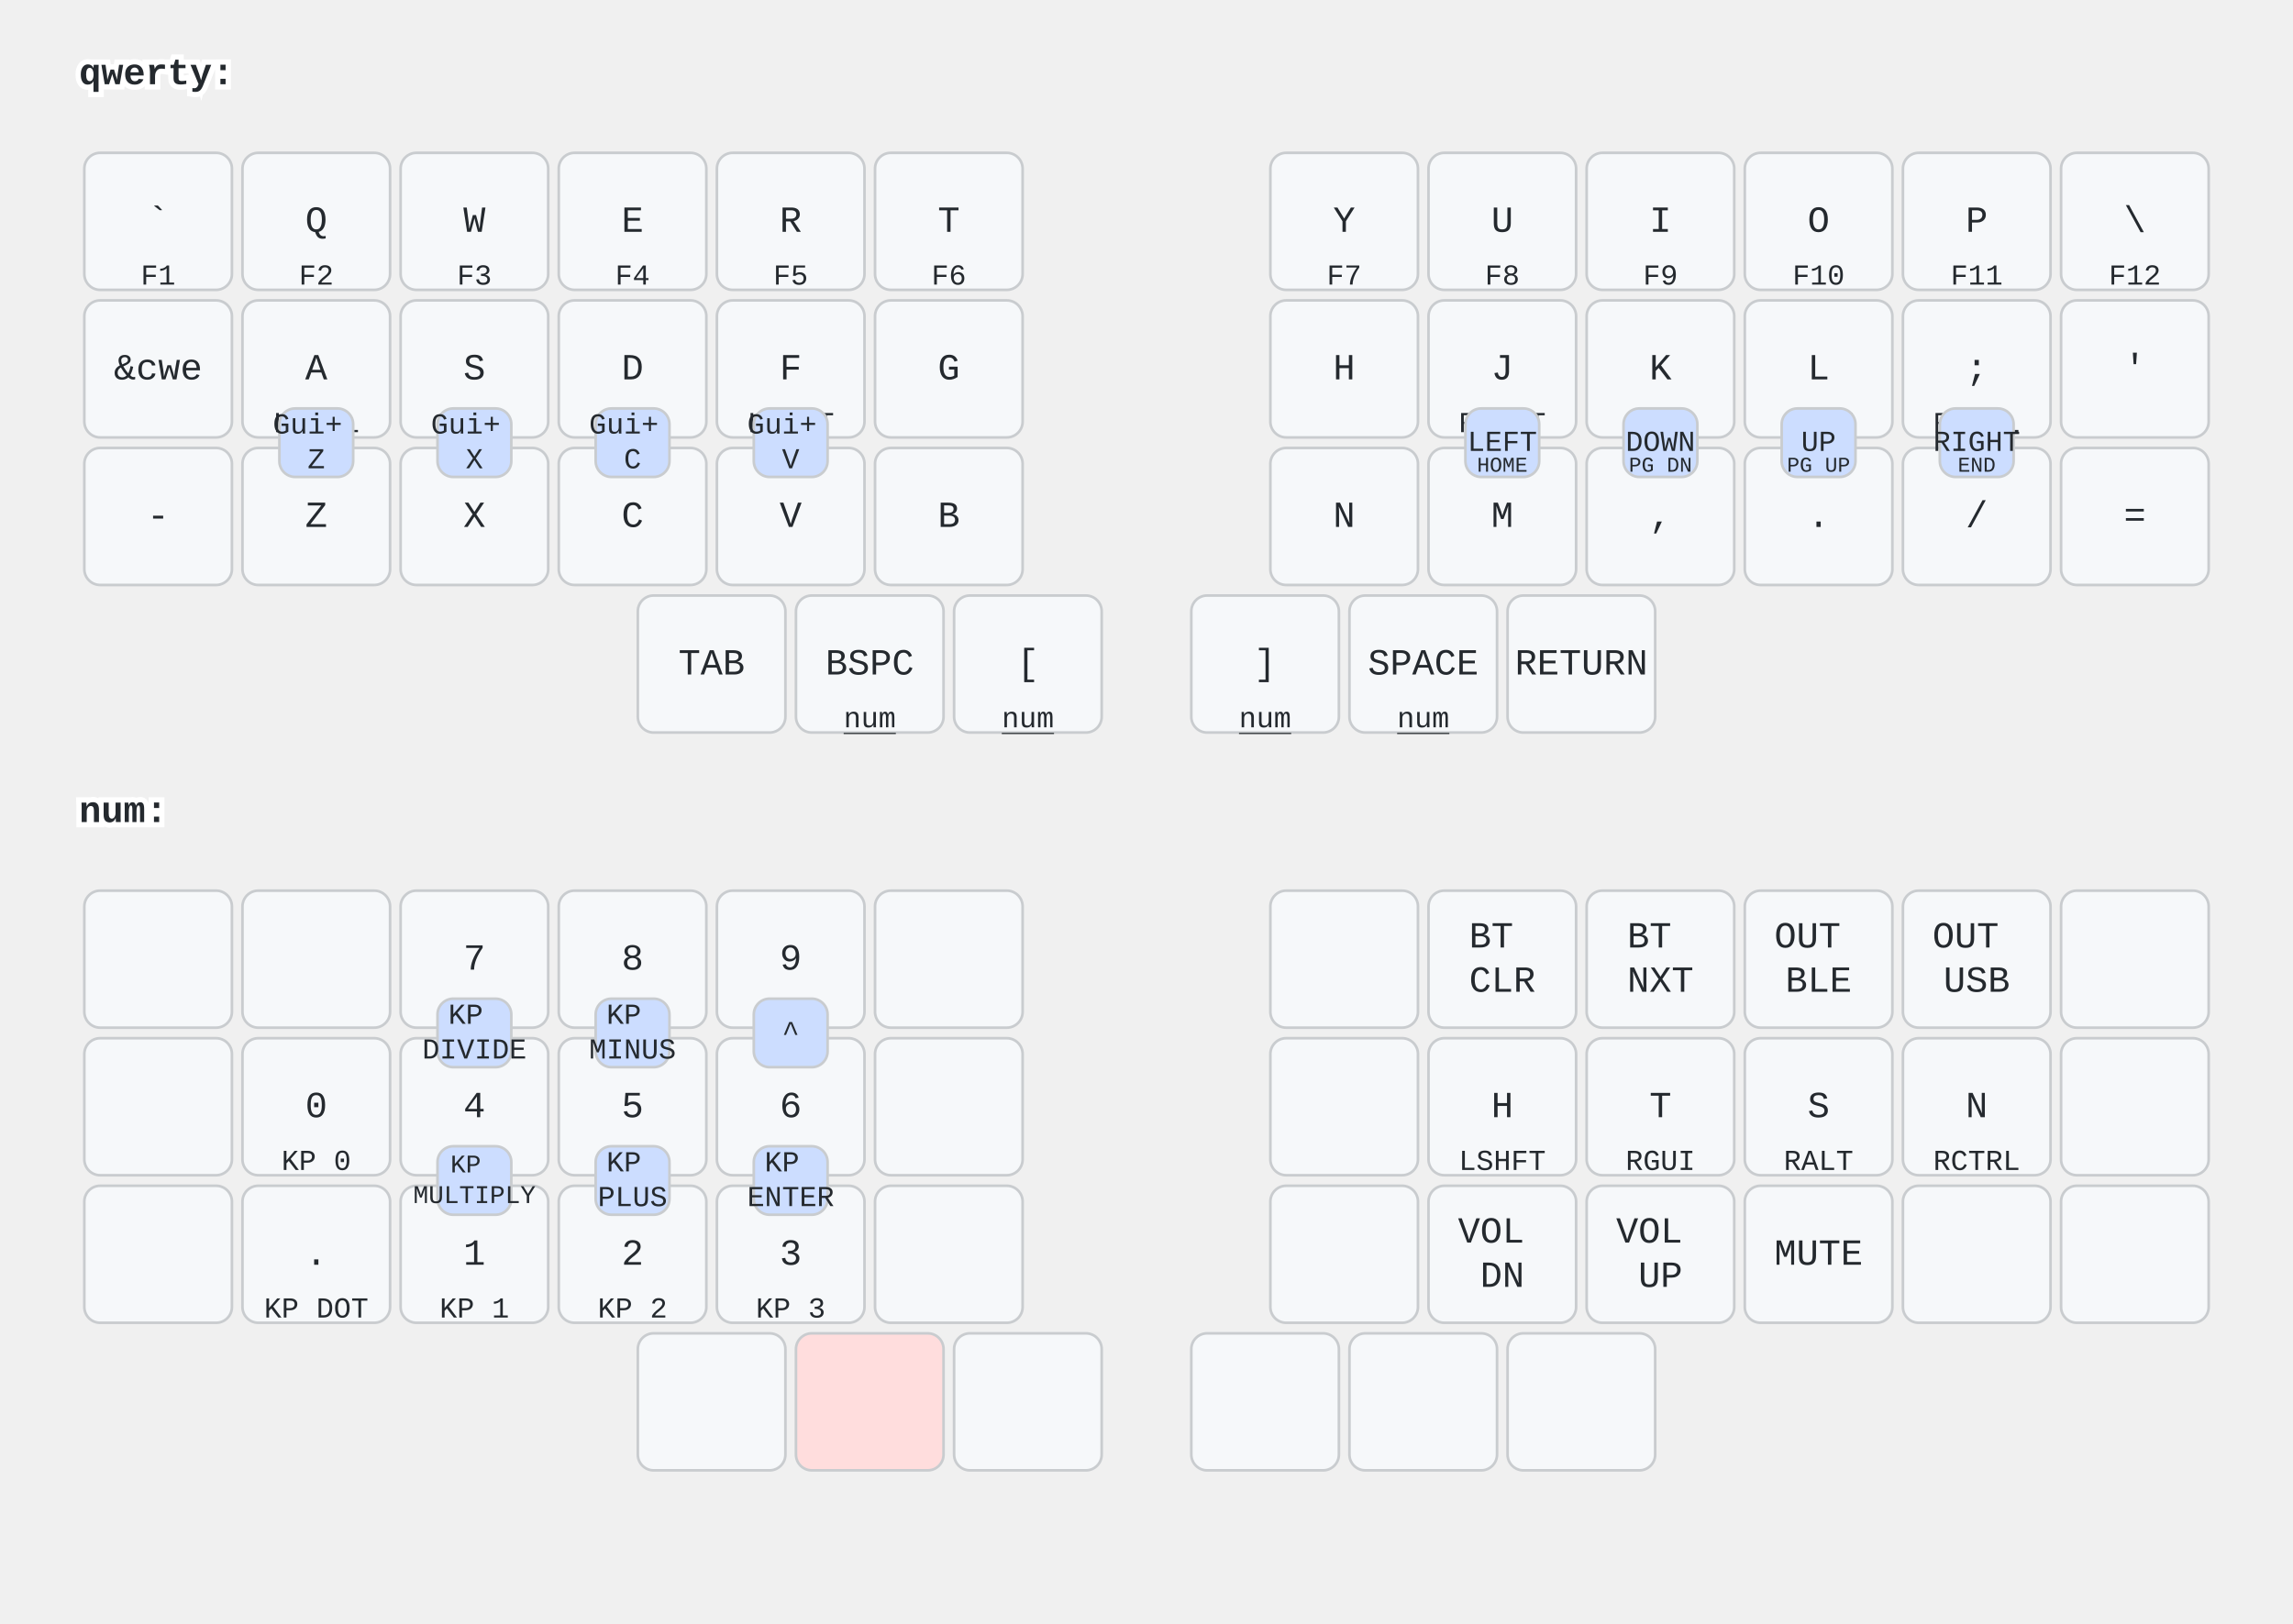
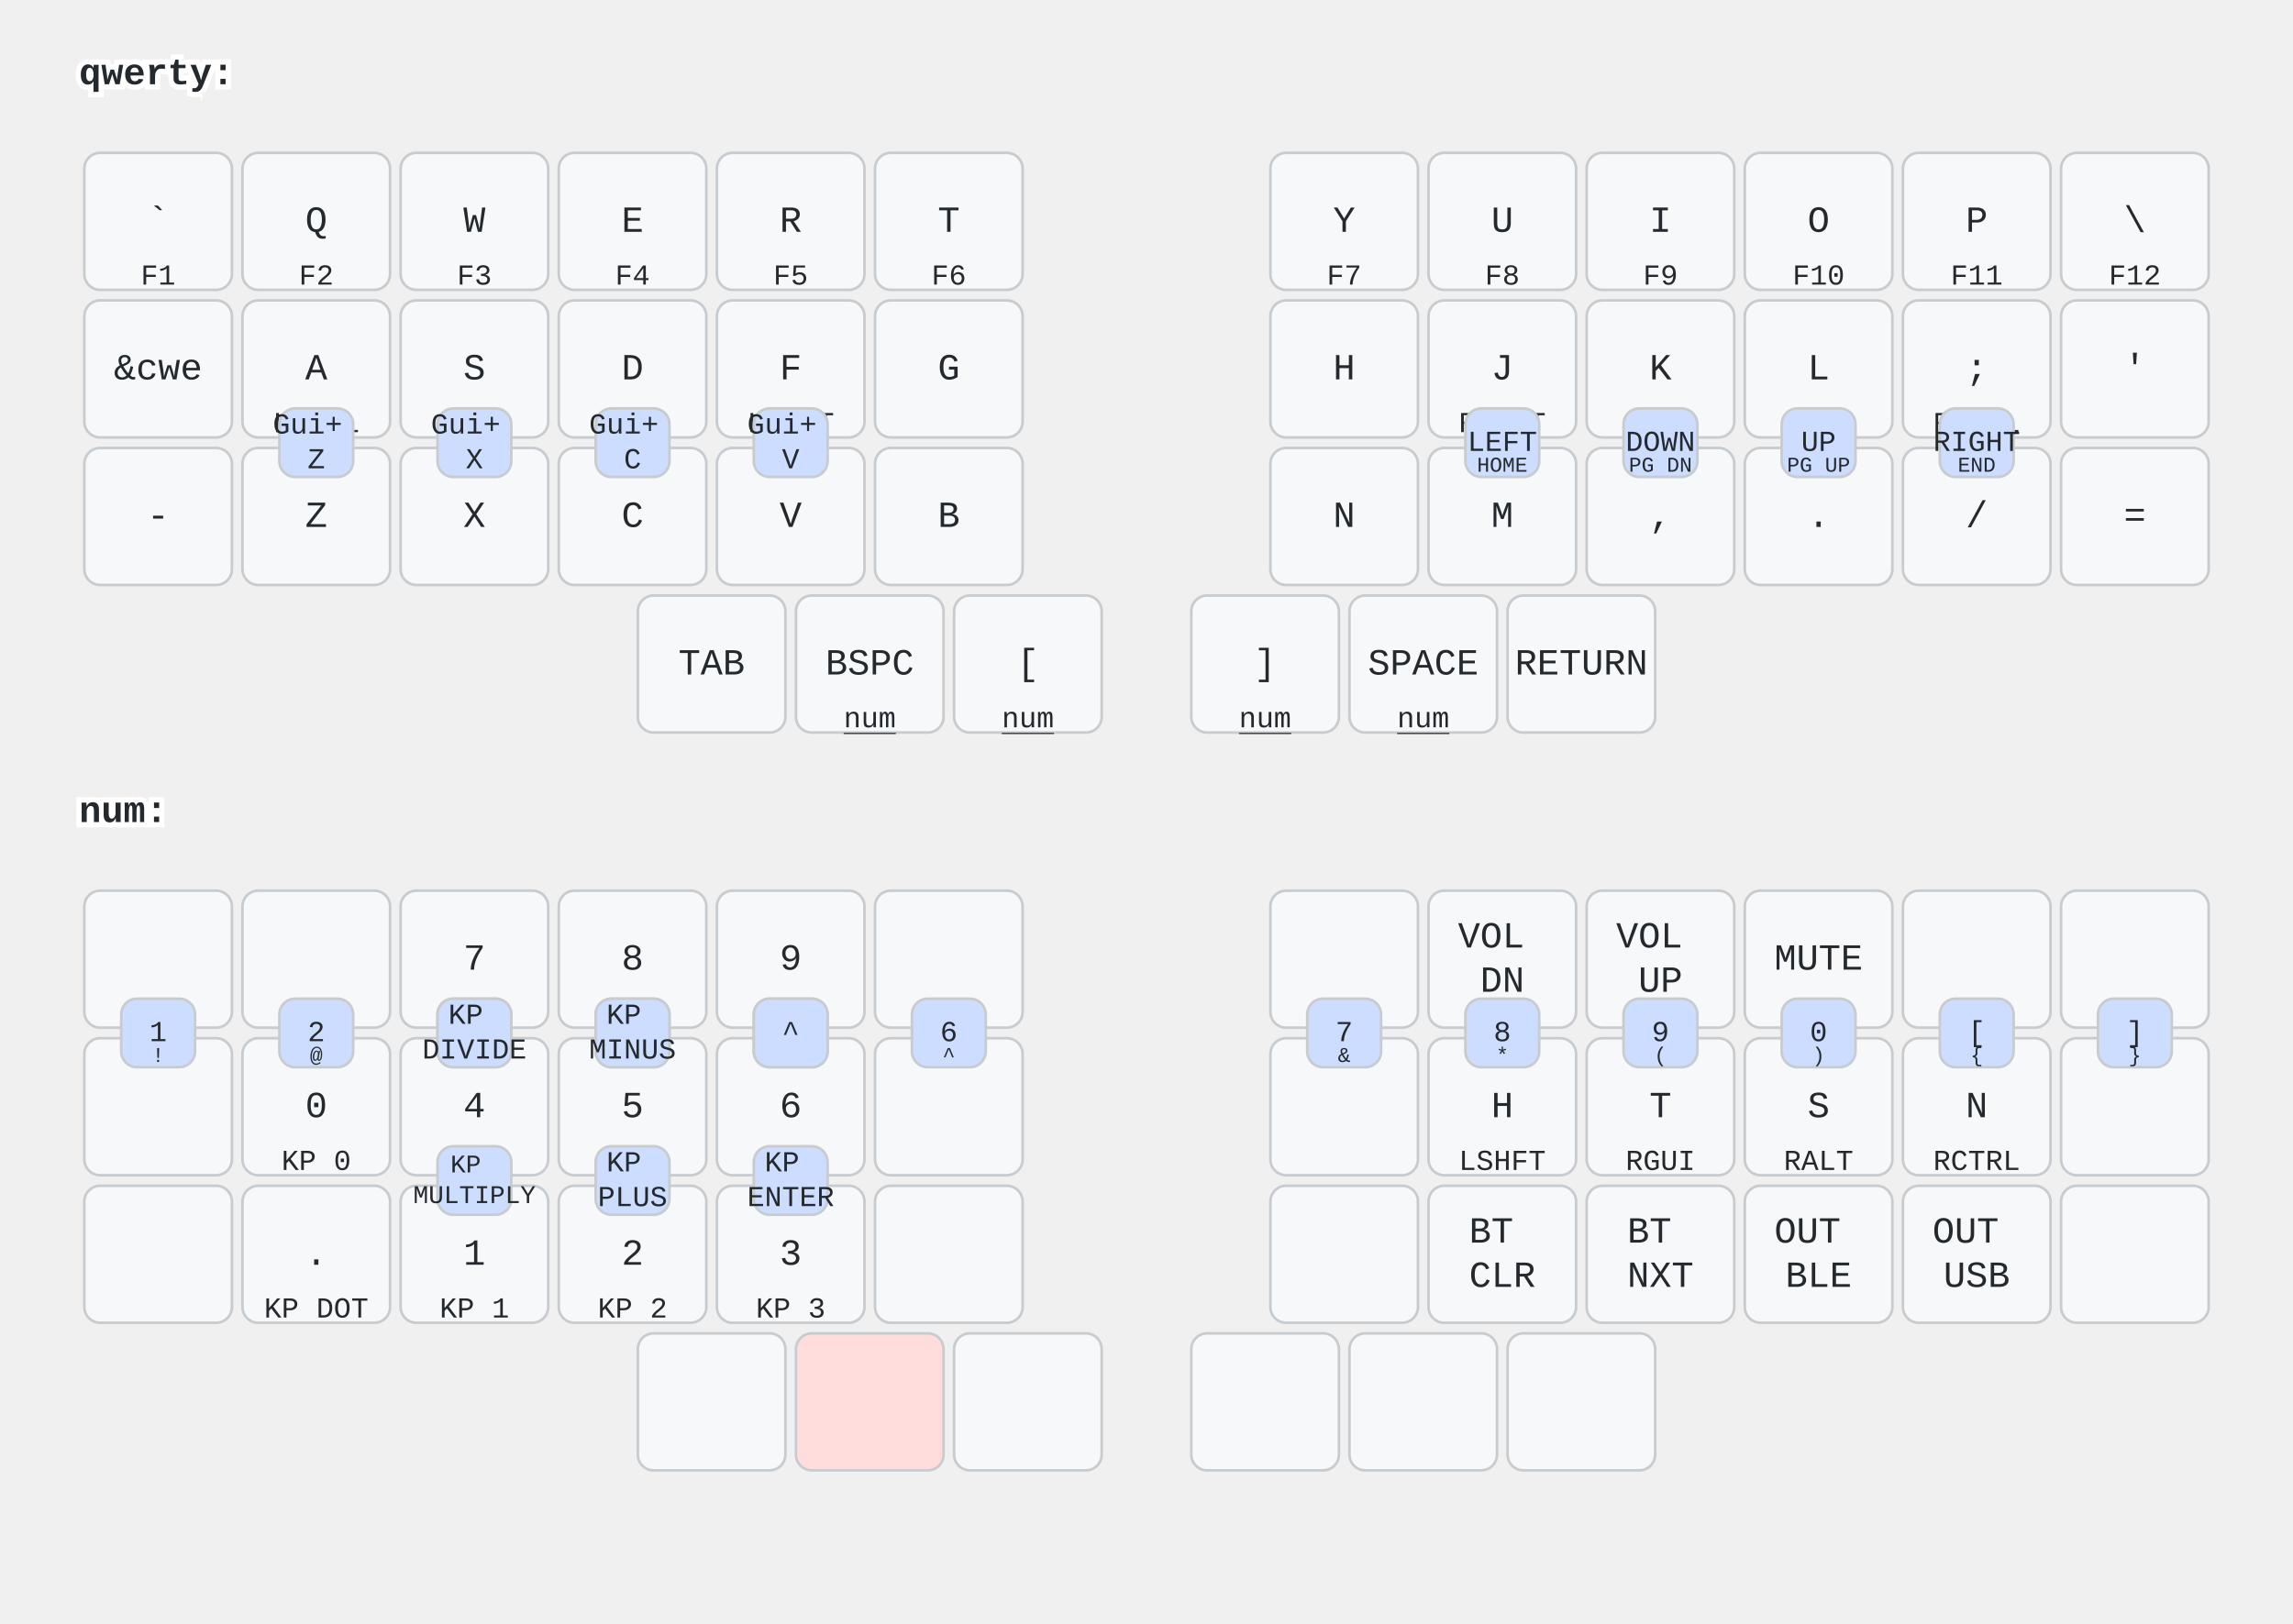
<svg xmlns="http://www.w3.org/2000/svg" width="870" height="616" viewBox="0 0 870 616" class="keymap">
  <style>/* inherit to force styles through use tags */
svg path {
    fill: inherit;
}

/* font and background color specifications */
svg.keymap {
    font-family: SFMono-Regular,Consolas,Liberation Mono,Menlo,monospace;
    font-size: 14px;
    font-kerning: normal;
    text-rendering: optimizeLegibility;
    fill: #24292e;
}

/* default key styling */
rect.key {
    fill: #f6f8fa;
}

rect.key, rect.combo {
    stroke: #c9cccf;
    stroke-width: 1;
}

/* default key side styling, only used is draw_key_sides is set */
rect.side {
    filter: brightness(90%);
}

/* color accent for combo boxes */
rect.combo, rect.combo-separate {
    fill: #cdf;
}

/* color accent for held keys */
rect.held, rect.combo.held {
    fill: #fdd;
}

/* color accent for ghost (optional) keys */
rect.ghost, rect.combo.ghost {
    stroke-dasharray: 4, 4;
    stroke-width: 2;
}

text {
    text-anchor: middle;
    dominant-baseline: middle;
}

/* styling for layer labels */
text.label {
    font-weight: bold;
    text-anchor: start;
    stroke: white;
    stroke-width: 4;
    paint-order: stroke;
}

/* styling for optional footer */
text.footer {
    text-anchor: end;
    dominant-baseline: auto;
    stroke: white;
    stroke-width: 4;
    paint-order: stroke;
}

/* styling for combo tap, and key hold/shifted label text */
text.combo, text.hold, text.shifted {
    font-size: 11px;
}

text.hold {
    text-anchor: middle;
    dominant-baseline: auto;
}

text.shifted {
    text-anchor: middle;
    dominant-baseline: hanging;
}

text.layer-activator {
    text-decoration: underline;
}

/* styling for hold/shifted label text in combo box */
text.combo.hold, text.combo.shifted {
    font-size: 8px;
}

/* lighter symbol for transparent keys */
text.trans {
    fill: #7b7e81;
}

/* styling for combo dendrons */
path.combo {
    stroke-width: 1;
    stroke: gray;
    fill: none;
}

/* Start Tabler Icons Cleanup */
/* cannot use height/width with glyphs */
.icon-tabler &gt; path {
    fill: inherit;
    stroke: inherit;
    stroke-width: 2;
}
/* hide tabler's default box */
.icon-tabler &gt; path[stroke="none"][fill="none"] {
    visibility: hidden;
}
/* End Tabler Icons Cleanup */
</style>
  <g transform="translate(30, 0)" class="layer-qwerty">
    <text x="0" y="28" class="label" id="qwerty">qwerty:</text>
    <g transform="translate(0, 56)">
      <g transform="translate(30, 28)" class="key keypos-0">
        <rect rx="6" ry="6" x="-28" y="-26" width="56" height="52" class="key" />
        <text x="0" y="0" class="key tap">`</text>
        <text x="0" y="24" class="key hold">F1</text>
      </g>
      <g transform="translate(90, 28)" class="key keypos-1">
        <rect rx="6" ry="6" x="-28" y="-26" width="56" height="52" class="key" />
        <text x="0" y="0" class="key tap">Q</text>
        <text x="0" y="24" class="key hold">F2</text>
      </g>
      <g transform="translate(150, 28)" class="key keypos-2">
        <rect rx="6" ry="6" x="-28" y="-26" width="56" height="52" class="key" />
        <text x="0" y="0" class="key tap">W</text>
        <text x="0" y="24" class="key hold">F3</text>
      </g>
      <g transform="translate(210, 28)" class="key keypos-3">
        <rect rx="6" ry="6" x="-28" y="-26" width="56" height="52" class="key" />
        <text x="0" y="0" class="key tap">E</text>
        <text x="0" y="24" class="key hold">F4</text>
      </g>
      <g transform="translate(270, 28)" class="key keypos-4">
        <rect rx="6" ry="6" x="-28" y="-26" width="56" height="52" class="key" />
        <text x="0" y="0" class="key tap">R</text>
        <text x="0" y="24" class="key hold">F5</text>
      </g>
      <g transform="translate(330, 28)" class="key keypos-5">
        <rect rx="6" ry="6" x="-28" y="-26" width="56" height="52" class="key" />
        <text x="0" y="0" class="key tap">T</text>
        <text x="0" y="24" class="key hold">F6</text>
      </g>
      <g transform="translate(480, 28)" class="key keypos-6">
        <rect rx="6" ry="6" x="-28" y="-26" width="56" height="52" class="key" />
        <text x="0" y="0" class="key tap">Y</text>
        <text x="0" y="24" class="key hold">F7</text>
      </g>
      <g transform="translate(540, 28)" class="key keypos-7">
        <rect rx="6" ry="6" x="-28" y="-26" width="56" height="52" class="key" />
        <text x="0" y="0" class="key tap">U</text>
        <text x="0" y="24" class="key hold">F8</text>
      </g>
      <g transform="translate(600, 28)" class="key keypos-8">
        <rect rx="6" ry="6" x="-28" y="-26" width="56" height="52" class="key" />
        <text x="0" y="0" class="key tap">I</text>
        <text x="0" y="24" class="key hold">F9</text>
      </g>
      <g transform="translate(660, 28)" class="key keypos-9">
        <rect rx="6" ry="6" x="-28" y="-26" width="56" height="52" class="key" />
        <text x="0" y="0" class="key tap">O</text>
        <text x="0" y="24" class="key hold">F10</text>
      </g>
      <g transform="translate(720, 28)" class="key keypos-10">
        <rect rx="6" ry="6" x="-28" y="-26" width="56" height="52" class="key" />
        <text x="0" y="0" class="key tap">P</text>
        <text x="0" y="24" class="key hold">F11</text>
      </g>
      <g transform="translate(780, 28)" class="key keypos-11">
        <rect rx="6" ry="6" x="-28" y="-26" width="56" height="52" class="key" />
        <text x="0" y="0" class="key tap">\</text>
        <text x="0" y="24" class="key hold">F12</text>
      </g>
      <g transform="translate(30, 84)" class="key keypos-12">
        <rect rx="6" ry="6" x="-28" y="-26" width="56" height="52" class="key" />
        <text x="0" y="0" class="key tap">&amp;cwe</text>
      </g>
      <g transform="translate(90, 84)" class="key keypos-13">
        <rect rx="6" ry="6" x="-28" y="-26" width="56" height="52" class="key" />
        <text x="0" y="0" class="key tap">A</text>
        <text x="0" y="24" class="key hold">LCTRL</text>
      </g>
      <g transform="translate(150, 84)" class="key keypos-14">
        <rect rx="6" ry="6" x="-28" y="-26" width="56" height="52" class="key" />
        <text x="0" y="0" class="key tap">S</text>
        <text x="0" y="24" class="key hold">LALT</text>
      </g>
      <g transform="translate(210, 84)" class="key keypos-15">
        <rect rx="6" ry="6" x="-28" y="-26" width="56" height="52" class="key" />
        <text x="0" y="0" class="key tap">D</text>
        <text x="0" y="24" class="key hold">LGUI</text>
      </g>
      <g transform="translate(270, 84)" class="key keypos-16">
        <rect rx="6" ry="6" x="-28" y="-26" width="56" height="52" class="key" />
        <text x="0" y="0" class="key tap">F</text>
        <text x="0" y="24" class="key hold">LSHFT</text>
      </g>
      <g transform="translate(330, 84)" class="key keypos-17">
        <rect rx="6" ry="6" x="-28" y="-26" width="56" height="52" class="key" />
        <text x="0" y="0" class="key tap">G</text>
      </g>
      <g transform="translate(480, 84)" class="key keypos-18">
        <rect rx="6" ry="6" x="-28" y="-26" width="56" height="52" class="key" />
        <text x="0" y="0" class="key tap">H</text>
      </g>
      <g transform="translate(540, 84)" class="key keypos-19">
        <rect rx="6" ry="6" x="-28" y="-26" width="56" height="52" class="key" />
        <text x="0" y="0" class="key tap">J</text>
        <text x="0" y="24" class="key hold">RSHFT</text>
      </g>
      <g transform="translate(600, 84)" class="key keypos-20">
        <rect rx="6" ry="6" x="-28" y="-26" width="56" height="52" class="key" />
        <text x="0" y="0" class="key tap">K</text>
        <text x="0" y="24" class="key hold">RGUI</text>
      </g>
      <g transform="translate(660, 84)" class="key keypos-21">
        <rect rx="6" ry="6" x="-28" y="-26" width="56" height="52" class="key" />
        <text x="0" y="0" class="key tap">L</text>
        <text x="0" y="24" class="key hold">RALT</text>
      </g>
      <g transform="translate(720, 84)" class="key keypos-22">
        <rect rx="6" ry="6" x="-28" y="-26" width="56" height="52" class="key" />
        <text x="0" y="0" class="key tap">;</text>
        <text x="0" y="24" class="key hold">RCTRL</text>
      </g>
      <g transform="translate(780, 84)" class="key keypos-23">
        <rect rx="6" ry="6" x="-28" y="-26" width="56" height="52" class="key" />
        <text x="0" y="0" class="key tap">'</text>
      </g>
      <g transform="translate(30, 140)" class="key keypos-24">
        <rect rx="6" ry="6" x="-28" y="-26" width="56" height="52" class="key" />
        <text x="0" y="0" class="key tap">-</text>
      </g>
      <g transform="translate(90, 140)" class="key keypos-25">
        <rect rx="6" ry="6" x="-28" y="-26" width="56" height="52" class="key" />
        <text x="0" y="0" class="key tap">Z</text>
      </g>
      <g transform="translate(150, 140)" class="key keypos-26">
        <rect rx="6" ry="6" x="-28" y="-26" width="56" height="52" class="key" />
        <text x="0" y="0" class="key tap">X</text>
      </g>
      <g transform="translate(210, 140)" class="key keypos-27">
        <rect rx="6" ry="6" x="-28" y="-26" width="56" height="52" class="key" />
        <text x="0" y="0" class="key tap">C</text>
      </g>
      <g transform="translate(270, 140)" class="key keypos-28">
        <rect rx="6" ry="6" x="-28" y="-26" width="56" height="52" class="key" />
        <text x="0" y="0" class="key tap">V</text>
      </g>
      <g transform="translate(330, 140)" class="key keypos-29">
        <rect rx="6" ry="6" x="-28" y="-26" width="56" height="52" class="key" />
        <text x="0" y="0" class="key tap">B</text>
      </g>
      <g transform="translate(480, 140)" class="key keypos-30">
        <rect rx="6" ry="6" x="-28" y="-26" width="56" height="52" class="key" />
        <text x="0" y="0" class="key tap">N</text>
      </g>
      <g transform="translate(540, 140)" class="key keypos-31">
        <rect rx="6" ry="6" x="-28" y="-26" width="56" height="52" class="key" />
        <text x="0" y="0" class="key tap">M</text>
      </g>
      <g transform="translate(600, 140)" class="key keypos-32">
        <rect rx="6" ry="6" x="-28" y="-26" width="56" height="52" class="key" />
        <text x="0" y="0" class="key tap">,</text>
      </g>
      <g transform="translate(660, 140)" class="key keypos-33">
        <rect rx="6" ry="6" x="-28" y="-26" width="56" height="52" class="key" />
        <text x="0" y="0" class="key tap">.</text>
      </g>
      <g transform="translate(720, 140)" class="key keypos-34">
        <rect rx="6" ry="6" x="-28" y="-26" width="56" height="52" class="key" />
        <text x="0" y="0" class="key tap">/</text>
      </g>
      <g transform="translate(780, 140)" class="key keypos-35">
        <rect rx="6" ry="6" x="-28" y="-26" width="56" height="52" class="key" />
        <text x="0" y="0" class="key tap">=</text>
      </g>
      <g transform="translate(240, 196)" class="key keypos-36">
        <rect rx="6" ry="6" x="-28" y="-26" width="56" height="52" class="key" />
        <text x="0" y="0" class="key tap">TAB</text>
      </g>
      <g transform="translate(300, 196)" class="key keypos-37">
        <rect rx="6" ry="6" x="-28" y="-26" width="56" height="52" class="key" />
        <text x="0" y="0" class="key tap">BSPC</text>
        <a href="#num">
          <text x="0" y="24" class="key hold layer-activator">num</text>
        </a>
      </g>
      <g transform="translate(360, 196)" class="key keypos-38">
        <rect rx="6" ry="6" x="-28" y="-26" width="56" height="52" class="key" />
        <text x="0" y="0" class="key tap">[</text>
        <a href="#num">
          <text x="0" y="24" class="key hold layer-activator">num</text>
        </a>
      </g>
      <g transform="translate(450, 196)" class="key keypos-39">
        <rect rx="6" ry="6" x="-28" y="-26" width="56" height="52" class="key" />
        <text x="0" y="0" class="key tap">]</text>
        <a href="#num">
          <text x="0" y="24" class="key hold layer-activator">num</text>
        </a>
      </g>
      <g transform="translate(510, 196)" class="key keypos-40">
        <rect rx="6" ry="6" x="-28" y="-26" width="56" height="52" class="key" />
        <text x="0" y="0" class="key tap">SPACE</text>
        <a href="#num">
          <text x="0" y="24" class="key hold layer-activator">num</text>
        </a>
      </g>
      <g transform="translate(570, 196)" class="key keypos-41">
        <rect rx="6" ry="6" x="-28" y="-26" width="56" height="52" class="key" />
        <text x="0" y="0" class="key tap">RETURN</text>
      </g>
      <g class="combo combopos-0">
        <rect rx="6" ry="6" x="76" y="99" width="28" height="26" class="combo" />
        <text x="90" y="112" class="combo tap">
          <tspan x="90" dy="-0.6em">Gui+</tspan>
          <tspan x="90" dy="1.2em">Z</tspan>
        </text>
      </g>
      <g class="combo combopos-1">
        <rect rx="6" ry="6" x="136" y="99" width="28" height="26" class="combo" />
        <text x="150" y="112" class="combo tap">
          <tspan x="150" dy="-0.6em">Gui+</tspan>
          <tspan x="150" dy="1.2em">X</tspan>
        </text>
      </g>
      <g class="combo combopos-2">
        <rect rx="6" ry="6" x="196" y="99" width="28" height="26" class="combo" />
        <text x="210" y="112" class="combo tap">
          <tspan x="210" dy="-0.6em">Gui+</tspan>
          <tspan x="210" dy="1.2em">C</tspan>
        </text>
      </g>
      <g class="combo combopos-3">
        <rect rx="6" ry="6" x="256" y="99" width="28" height="26" class="combo" />
        <text x="270" y="112" class="combo tap">
          <tspan x="270" dy="-0.6em">Gui+</tspan>
          <tspan x="270" dy="1.2em">V</tspan>
        </text>
      </g>
      <g class="combo combopos-4">
        <rect rx="6" ry="6" x="526" y="99" width="28" height="26" class="combo" />
        <text x="540" y="112" class="combo tap">LEFT</text>
        <text x="540" y="123" class="combo hold">HOME</text>
      </g>
      <g class="combo combopos-5">
        <rect rx="6" ry="6" x="586" y="99" width="28" height="26" class="combo" />
        <text x="600" y="112" class="combo tap">DOWN</text>
        <text x="600" y="123" class="combo hold">PG DN</text>
      </g>
      <g class="combo combopos-6">
        <rect rx="6" ry="6" x="646" y="99" width="28" height="26" class="combo" />
        <text x="660" y="112" class="combo tap">UP</text>
        <text x="660" y="123" class="combo hold">PG UP</text>
      </g>
      <g class="combo combopos-7">
        <rect rx="6" ry="6" x="706" y="99" width="28" height="26" class="combo" />
        <text x="720" y="112" class="combo tap">RIGHT</text>
        <text x="720" y="123" class="combo hold">END</text>
      </g>
    </g>
  </g>
  <g transform="translate(30, 280)" class="layer-num">
    <text x="0" y="28" class="label" id="num">num:</text>
    <g transform="translate(0, 56)">
      <g transform="translate(30, 28)" class="key keypos-0">
        <rect rx="6" ry="6" x="-28" y="-26" width="56" height="52" class="key" />
      </g>
      <g transform="translate(90, 28)" class="key keypos-1">
        <rect rx="6" ry="6" x="-28" y="-26" width="56" height="52" class="key" />
      </g>
      <g transform="translate(150, 28)" class="key keypos-2">
        <rect rx="6" ry="6" x="-28" y="-26" width="56" height="52" class="key" />
        <text x="0" y="0" class="key tap">7</text>
        <text x="0" y="24" class="key hold">KP 7</text>
      </g>
      <g transform="translate(210, 28)" class="key keypos-3">
        <rect rx="6" ry="6" x="-28" y="-26" width="56" height="52" class="key" />
        <text x="0" y="0" class="key tap">8</text>
        <text x="0" y="24" class="key hold">KP 8</text>
      </g>
      <g transform="translate(270, 28)" class="key keypos-4">
        <rect rx="6" ry="6" x="-28" y="-26" width="56" height="52" class="key" />
        <text x="0" y="0" class="key tap">9</text>
        <text x="0" y="24" class="key hold">KP 9</text>
      </g>
      <g transform="translate(330, 28)" class="key keypos-5">
        <rect rx="6" ry="6" x="-28" y="-26" width="56" height="52" class="key" />
      </g>
      <g transform="translate(480, 28)" class="key keypos-6">
        <rect rx="6" ry="6" x="-28" y="-26" width="56" height="52" class="key" />
      </g>
      <g transform="translate(540, 28)" class="key keypos-7">
        <rect rx="6" ry="6" x="-28" y="-26" width="56" height="52" class="key" />
        <text x="0" y="0" class="key tap">
+           <tspan x="0" dy="-0.6em">VOL</tspan>
+           <tspan x="0" dy="1.2em">DN</tspan>
+         </text>
+       </g>
+       <g transform="translate(600, 28)" class="key keypos-8">
+         <rect rx="6" ry="6" x="-28" y="-26" width="56" height="52" class="key" />
+         <text x="0" y="0" class="key tap">
+           <tspan x="0" dy="-0.6em">VOL</tspan>
+           <tspan x="0" dy="1.2em">UP</tspan>
+         </text>
+       </g>
+       <g transform="translate(660, 28)" class="key keypos-9">
+         <rect rx="6" ry="6" x="-28" y="-26" width="56" height="52" class="key" />
+         <text x="0" y="0" class="key tap">MUTE</text>
+       </g>
+       <g transform="translate(720, 28)" class="key keypos-10">
+         <rect rx="6" ry="6" x="-28" y="-26" width="56" height="52" class="key" />
+       </g>
+       <g transform="translate(780, 28)" class="key keypos-11">
+         <rect rx="6" ry="6" x="-28" y="-26" width="56" height="52" class="key" />
+       </g>
+       <g transform="translate(30, 84)" class="key keypos-12">
+         <rect rx="6" ry="6" x="-28" y="-26" width="56" height="52" class="key" />
+       </g>
+       <g transform="translate(90, 84)" class="key keypos-13">
+         <rect rx="6" ry="6" x="-28" y="-26" width="56" height="52" class="key" />
+         <text x="0" y="0" class="key tap">0</text>
+         <text x="0" y="24" class="key hold">KP 0</text>
+       </g>
+       <g transform="translate(150, 84)" class="key keypos-14">
+         <rect rx="6" ry="6" x="-28" y="-26" width="56" height="52" class="key" />
+         <text x="0" y="0" class="key tap">4</text>
+         <text x="0" y="24" class="key hold">KP 4</text>
+       </g>
+       <g transform="translate(210, 84)" class="key keypos-15">
+         <rect rx="6" ry="6" x="-28" y="-26" width="56" height="52" class="key" />
+         <text x="0" y="0" class="key tap">5</text>
+         <text x="0" y="24" class="key hold">KP 5</text>
+       </g>
+       <g transform="translate(270, 84)" class="key keypos-16">
+         <rect rx="6" ry="6" x="-28" y="-26" width="56" height="52" class="key" />
+         <text x="0" y="0" class="key tap">6</text>
+         <text x="0" y="24" class="key hold">KP 6</text>
+       </g>
+       <g transform="translate(330, 84)" class="key keypos-17">
+         <rect rx="6" ry="6" x="-28" y="-26" width="56" height="52" class="key" />
+       </g>
+       <g transform="translate(480, 84)" class="key keypos-18">
+         <rect rx="6" ry="6" x="-28" y="-26" width="56" height="52" class="key" />
+       </g>
+       <g transform="translate(540, 84)" class="key keypos-19">
+         <rect rx="6" ry="6" x="-28" y="-26" width="56" height="52" class="key" />
+         <text x="0" y="0" class="key tap">H</text>
+         <text x="0" y="24" class="key hold">LSHFT</text>
+       </g>
+       <g transform="translate(600, 84)" class="key keypos-20">
+         <rect rx="6" ry="6" x="-28" y="-26" width="56" height="52" class="key" />
+         <text x="0" y="0" class="key tap">T</text>
+         <text x="0" y="24" class="key hold">RGUI</text>
+       </g>
+       <g transform="translate(660, 84)" class="key keypos-21">
+         <rect rx="6" ry="6" x="-28" y="-26" width="56" height="52" class="key" />
+         <text x="0" y="0" class="key tap">S</text>
+         <text x="0" y="24" class="key hold">RALT</text>
+       </g>
+       <g transform="translate(720, 84)" class="key keypos-22">
+         <rect rx="6" ry="6" x="-28" y="-26" width="56" height="52" class="key" />
+         <text x="0" y="0" class="key tap">N</text>
+         <text x="0" y="24" class="key hold">RCTRL</text>
+       </g>
+       <g transform="translate(780, 84)" class="key keypos-23">
+         <rect rx="6" ry="6" x="-28" y="-26" width="56" height="52" class="key" />
+       </g>
+       <g transform="translate(30, 140)" class="key keypos-24">
+         <rect rx="6" ry="6" x="-28" y="-26" width="56" height="52" class="key" />
+       </g>
+       <g transform="translate(90, 140)" class="key keypos-25">
+         <rect rx="6" ry="6" x="-28" y="-26" width="56" height="52" class="key" />
+         <text x="0" y="0" class="key tap">.</text>
+         <text x="0" y="24" class="key hold">KP DOT</text>
+       </g>
+       <g transform="translate(150, 140)" class="key keypos-26">
+         <rect rx="6" ry="6" x="-28" y="-26" width="56" height="52" class="key" />
+         <text x="0" y="0" class="key tap">1</text>
+         <text x="0" y="24" class="key hold">KP 1</text>
+       </g>
+       <g transform="translate(210, 140)" class="key keypos-27">
+         <rect rx="6" ry="6" x="-28" y="-26" width="56" height="52" class="key" />
+         <text x="0" y="0" class="key tap">2</text>
+         <text x="0" y="24" class="key hold">KP 2</text>
+       </g>
+       <g transform="translate(270, 140)" class="key keypos-28">
+         <rect rx="6" ry="6" x="-28" y="-26" width="56" height="52" class="key" />
+         <text x="0" y="0" class="key tap">3</text>
+         <text x="0" y="24" class="key hold">KP 3</text>
+       </g>
+       <g transform="translate(330, 140)" class="key keypos-29">
+         <rect rx="6" ry="6" x="-28" y="-26" width="56" height="52" class="key" />
+       </g>
+       <g transform="translate(480, 140)" class="key keypos-30">
+         <rect rx="6" ry="6" x="-28" y="-26" width="56" height="52" class="key" />
+       </g>
+       <g transform="translate(540, 140)" class="key keypos-31">
+         <rect rx="6" ry="6" x="-28" y="-26" width="56" height="52" class="key" />
+         <text x="0" y="0" class="key tap">
          <tspan x="0" dy="-0.6em">BT</tspan>
          <tspan x="0" dy="1.2em">CLR</tspan>
        </text>
      </g>
-       <g transform="translate(600, 28)" class="key keypos-8">
+       <g transform="translate(600, 140)" class="key keypos-32">
        <rect rx="6" ry="6" x="-28" y="-26" width="56" height="52" class="key" />
        <text x="0" y="0" class="key tap">
          <tspan x="0" dy="-0.6em">BT</tspan>
          <tspan x="0" dy="1.2em">NXT</tspan>
        </text>
      </g>
-       <g transform="translate(660, 28)" class="key keypos-9">
+       <g transform="translate(660, 140)" class="key keypos-33">
        <rect rx="6" ry="6" x="-28" y="-26" width="56" height="52" class="key" />
        <text x="0" y="0" class="key tap">
          <tspan x="0" dy="-0.6em">OUT</tspan>
          <tspan x="0" dy="1.2em">BLE</tspan>
        </text>
      </g>
-       <g transform="translate(720, 28)" class="key keypos-10">
+       <g transform="translate(720, 140)" class="key keypos-34">
        <rect rx="6" ry="6" x="-28" y="-26" width="56" height="52" class="key" />
        <text x="0" y="0" class="key tap">
          <tspan x="0" dy="-0.6em">OUT</tspan>
          <tspan x="0" dy="1.2em">USB</tspan>
        </text>
      </g>
-       <g transform="translate(780, 28)" class="key keypos-11">
-         <rect rx="6" ry="6" x="-28" y="-26" width="56" height="52" class="key" />
-       </g>
-       <g transform="translate(30, 84)" class="key keypos-12">
-         <rect rx="6" ry="6" x="-28" y="-26" width="56" height="52" class="key" />
-       </g>
-       <g transform="translate(90, 84)" class="key keypos-13">
-         <rect rx="6" ry="6" x="-28" y="-26" width="56" height="52" class="key" />
-         <text x="0" y="0" class="key tap">0</text>
-         <text x="0" y="24" class="key hold">KP 0</text>
-       </g>
-       <g transform="translate(150, 84)" class="key keypos-14">
-         <rect rx="6" ry="6" x="-28" y="-26" width="56" height="52" class="key" />
-         <text x="0" y="0" class="key tap">4</text>
-         <text x="0" y="24" class="key hold">KP 4</text>
-       </g>
-       <g transform="translate(210, 84)" class="key keypos-15">
-         <rect rx="6" ry="6" x="-28" y="-26" width="56" height="52" class="key" />
-         <text x="0" y="0" class="key tap">5</text>
-         <text x="0" y="24" class="key hold">KP 5</text>
-       </g>
-       <g transform="translate(270, 84)" class="key keypos-16">
-         <rect rx="6" ry="6" x="-28" y="-26" width="56" height="52" class="key" />
-         <text x="0" y="0" class="key tap">6</text>
-         <text x="0" y="24" class="key hold">KP 6</text>
-       </g>
-       <g transform="translate(330, 84)" class="key keypos-17">
-         <rect rx="6" ry="6" x="-28" y="-26" width="56" height="52" class="key" />
-       </g>
-       <g transform="translate(480, 84)" class="key keypos-18">
-         <rect rx="6" ry="6" x="-28" y="-26" width="56" height="52" class="key" />
-       </g>
-       <g transform="translate(540, 84)" class="key keypos-19">
-         <rect rx="6" ry="6" x="-28" y="-26" width="56" height="52" class="key" />
-         <text x="0" y="0" class="key tap">H</text>
-         <text x="0" y="24" class="key hold">LSHFT</text>
-       </g>
-       <g transform="translate(600, 84)" class="key keypos-20">
-         <rect rx="6" ry="6" x="-28" y="-26" width="56" height="52" class="key" />
-         <text x="0" y="0" class="key tap">T</text>
-         <text x="0" y="24" class="key hold">RGUI</text>
-       </g>
-       <g transform="translate(660, 84)" class="key keypos-21">
-         <rect rx="6" ry="6" x="-28" y="-26" width="56" height="52" class="key" />
-         <text x="0" y="0" class="key tap">S</text>
-         <text x="0" y="24" class="key hold">RALT</text>
-       </g>
-       <g transform="translate(720, 84)" class="key keypos-22">
-         <rect rx="6" ry="6" x="-28" y="-26" width="56" height="52" class="key" />
-         <text x="0" y="0" class="key tap">N</text>
-         <text x="0" y="24" class="key hold">RCTRL</text>
-       </g>
-       <g transform="translate(780, 84)" class="key keypos-23">
-         <rect rx="6" ry="6" x="-28" y="-26" width="56" height="52" class="key" />
-       </g>
-       <g transform="translate(30, 140)" class="key keypos-24">
-         <rect rx="6" ry="6" x="-28" y="-26" width="56" height="52" class="key" />
-       </g>
-       <g transform="translate(90, 140)" class="key keypos-25">
-         <rect rx="6" ry="6" x="-28" y="-26" width="56" height="52" class="key" />
-         <text x="0" y="0" class="key tap">.</text>
-         <text x="0" y="24" class="key hold">KP DOT</text>
-       </g>
-       <g transform="translate(150, 140)" class="key keypos-26">
-         <rect rx="6" ry="6" x="-28" y="-26" width="56" height="52" class="key" />
-         <text x="0" y="0" class="key tap">1</text>
-         <text x="0" y="24" class="key hold">KP 1</text>
-       </g>
-       <g transform="translate(210, 140)" class="key keypos-27">
-         <rect rx="6" ry="6" x="-28" y="-26" width="56" height="52" class="key" />
-         <text x="0" y="0" class="key tap">2</text>
-         <text x="0" y="24" class="key hold">KP 2</text>
-       </g>
-       <g transform="translate(270, 140)" class="key keypos-28">
-         <rect rx="6" ry="6" x="-28" y="-26" width="56" height="52" class="key" />
-         <text x="0" y="0" class="key tap">3</text>
-         <text x="0" y="24" class="key hold">KP 3</text>
-       </g>
-       <g transform="translate(330, 140)" class="key keypos-29">
-         <rect rx="6" ry="6" x="-28" y="-26" width="56" height="52" class="key" />
-       </g>
-       <g transform="translate(480, 140)" class="key keypos-30">
-         <rect rx="6" ry="6" x="-28" y="-26" width="56" height="52" class="key" />
-       </g>
-       <g transform="translate(540, 140)" class="key keypos-31">
-         <rect rx="6" ry="6" x="-28" y="-26" width="56" height="52" class="key" />
-         <text x="0" y="0" class="key tap">
-           <tspan x="0" dy="-0.6em">VOL</tspan>
-           <tspan x="0" dy="1.2em">DN</tspan>
-         </text>
-       </g>
-       <g transform="translate(600, 140)" class="key keypos-32">
-         <rect rx="6" ry="6" x="-28" y="-26" width="56" height="52" class="key" />
-         <text x="0" y="0" class="key tap">
-           <tspan x="0" dy="-0.6em">VOL</tspan>
-           <tspan x="0" dy="1.2em">UP</tspan>
-         </text>
-       </g>
-       <g transform="translate(660, 140)" class="key keypos-33">
-         <rect rx="6" ry="6" x="-28" y="-26" width="56" height="52" class="key" />
-         <text x="0" y="0" class="key tap">MUTE</text>
-       </g>
-       <g transform="translate(720, 140)" class="key keypos-34">
-         <rect rx="6" ry="6" x="-28" y="-26" width="56" height="52" class="key" />
-       </g>
      <g transform="translate(780, 140)" class="key keypos-35">
        <rect rx="6" ry="6" x="-28" y="-26" width="56" height="52" class="key" />
      </g>
      <g transform="translate(240, 196)" class="key keypos-36">
        <rect rx="6" ry="6" x="-28" y="-26" width="56" height="52" class="key" />
      </g>
      <g transform="translate(300, 196)" class="key held keypos-37">
        <rect rx="6" ry="6" x="-28" y="-26" width="56" height="52" class="key held" />
      </g>
      <g transform="translate(360, 196)" class="key keypos-38">
        <rect rx="6" ry="6" x="-28" y="-26" width="56" height="52" class="key" />
      </g>
      <g transform="translate(450, 196)" class="key keypos-39">
        <rect rx="6" ry="6" x="-28" y="-26" width="56" height="52" class="key" />
      </g>
      <g transform="translate(510, 196)" class="key keypos-40">
        <rect rx="6" ry="6" x="-28" y="-26" width="56" height="52" class="key" />
      </g>
      <g transform="translate(570, 196)" class="key keypos-41">
        <rect rx="6" ry="6" x="-28" y="-26" width="56" height="52" class="key" />
      </g>
      <g class="combo combopos-0">
+         <rect rx="6" ry="6" x="16" y="43" width="28" height="26" class="combo" />
+         <text x="30" y="56" class="combo tap">1</text>
+         <text x="30" y="67" class="combo hold">!</text>
+       </g>
+       <g class="combo combopos-1">
+         <rect rx="6" ry="6" x="76" y="43" width="28" height="26" class="combo" />
+         <text x="90" y="56" class="combo tap">2</text>
+         <text x="90" y="67" class="combo hold">@</text>
+       </g>
+       <g class="combo combopos-2">
+         <rect rx="6" ry="6" x="136" y="43" width="28" height="26" class="combo" />
+         <text x="150" y="56" class="combo tap">3</text>
+         <text x="150" y="67" class="combo hold">#</text>
+       </g>
+       <g class="combo combopos-3">
+         <rect rx="6" ry="6" x="196" y="43" width="28" height="26" class="combo" />
+         <text x="210" y="56" class="combo tap">4</text>
+         <text x="210" y="67" class="combo hold">$</text>
+       </g>
+       <g class="combo combopos-4">
+         <rect rx="6" ry="6" x="256" y="43" width="28" height="26" class="combo" />
+         <text x="270" y="56" class="combo tap">5</text>
+         <text x="270" y="67" class="combo hold">%</text>
+       </g>
+       <g class="combo combopos-5">
+         <rect rx="6" ry="6" x="316" y="43" width="28" height="26" class="combo" />
+         <text x="330" y="56" class="combo tap">6</text>
+         <text x="330" y="67" class="combo hold">^</text>
+       </g>
+       <g class="combo combopos-6">
+         <rect rx="6" ry="6" x="466" y="43" width="28" height="26" class="combo" />
+         <text x="480" y="56" class="combo tap">7</text>
+         <text x="480" y="67" class="combo hold">&amp;</text>
+       </g>
+       <g class="combo combopos-7">
+         <rect rx="6" ry="6" x="526" y="43" width="28" height="26" class="combo" />
+         <text x="540" y="56" class="combo tap">8</text>
+         <text x="540" y="67" class="combo hold">*</text>
+       </g>
+       <g class="combo combopos-8">
+         <rect rx="6" ry="6" x="586" y="43" width="28" height="26" class="combo" />
+         <text x="600" y="56" class="combo tap">9</text>
+         <text x="600" y="67" class="combo hold">(</text>
+       </g>
+       <g class="combo combopos-9">
+         <rect rx="6" ry="6" x="646" y="43" width="28" height="26" class="combo" />
+         <text x="660" y="56" class="combo tap">0</text>
+         <text x="660" y="67" class="combo hold">)</text>
+       </g>
+       <g class="combo combopos-10">
+         <rect rx="6" ry="6" x="706" y="43" width="28" height="26" class="combo" />
+         <text x="720" y="56" class="combo tap">[</text>
+         <text x="720" y="67" class="combo hold">{</text>
+       </g>
+       <g class="combo combopos-11">
+         <rect rx="6" ry="6" x="766" y="43" width="28" height="26" class="combo" />
+         <text x="780" y="56" class="combo tap">]</text>
+         <text x="780" y="67" class="combo hold">}</text>
+       </g>
+       <g class="combo combopos-12">
        <rect rx="6" ry="6" x="256" y="99" width="28" height="26" class="combo" />
        <text x="270" y="112" class="combo tap">
          <tspan x="270" dy="-0.6em">KP</tspan>
          <tspan x="270" dy="1.2em">ENTER</tspan>
        </text>
      </g>
-       <g class="combo combopos-1">
+       <g class="combo combopos-13">
        <rect rx="6" ry="6" x="256" y="43" width="28" height="26" class="combo" />
        <text x="270" y="56" class="combo tap">^</text>
      </g>
-       <g class="combo combopos-2">
+       <g class="combo combopos-14">
        <rect rx="6" ry="6" x="196" y="99" width="28" height="26" class="combo" />
        <text x="210" y="112" class="combo tap">
          <tspan x="210" dy="-0.6em">KP</tspan>
          <tspan x="210" dy="1.2em">PLUS</tspan>
        </text>
      </g>
-       <g class="combo combopos-3">
+       <g class="combo combopos-15">
        <rect rx="6" ry="6" x="196" y="43" width="28" height="26" class="combo" />
        <text x="210" y="56" class="combo tap">
          <tspan x="210" dy="-0.6em">KP</tspan>
          <tspan x="210" dy="1.2em">MINUS</tspan>
        </text>
      </g>
-       <g class="combo combopos-4">
+       <g class="combo combopos-16">
        <rect rx="6" ry="6" x="136" y="99" width="28" height="26" class="combo" />
        <text x="150" y="112" class="combo tap">
          <tspan x="150" dy="-0.6em" style="font-size: 88%">KP</tspan>
          <tspan x="150" dy="1.2em" style="font-size: 88%">MULTIPLY</tspan>
        </text>
      </g>
-       <g class="combo combopos-5">
+       <g class="combo combopos-17">
        <rect rx="6" ry="6" x="136" y="43" width="28" height="26" class="combo" />
        <text x="150" y="56" class="combo tap">
          <tspan x="150" dy="-0.6em">KP</tspan>
          <tspan x="150" dy="1.2em">DIVIDE</tspan>
        </text>
      </g>
    </g>
  </g>
</svg>
